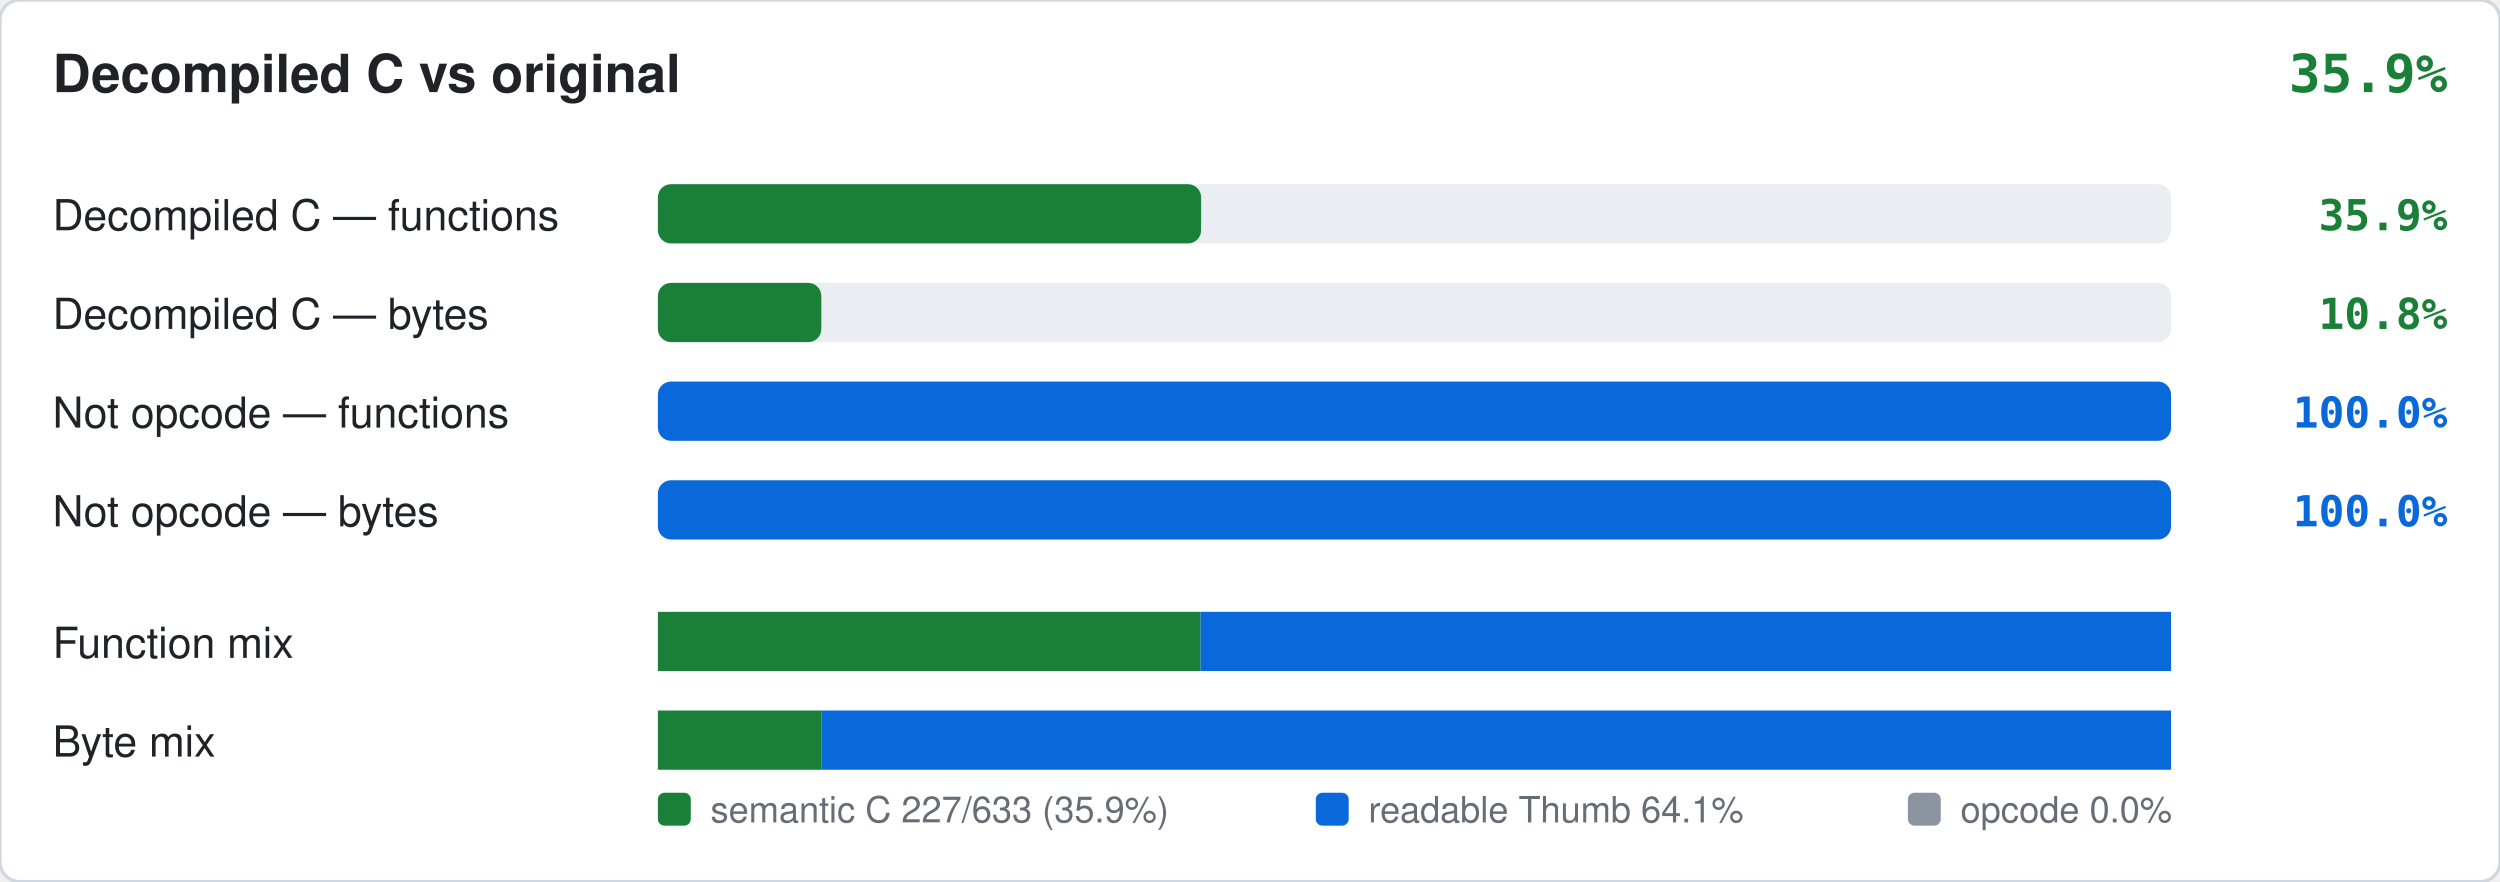
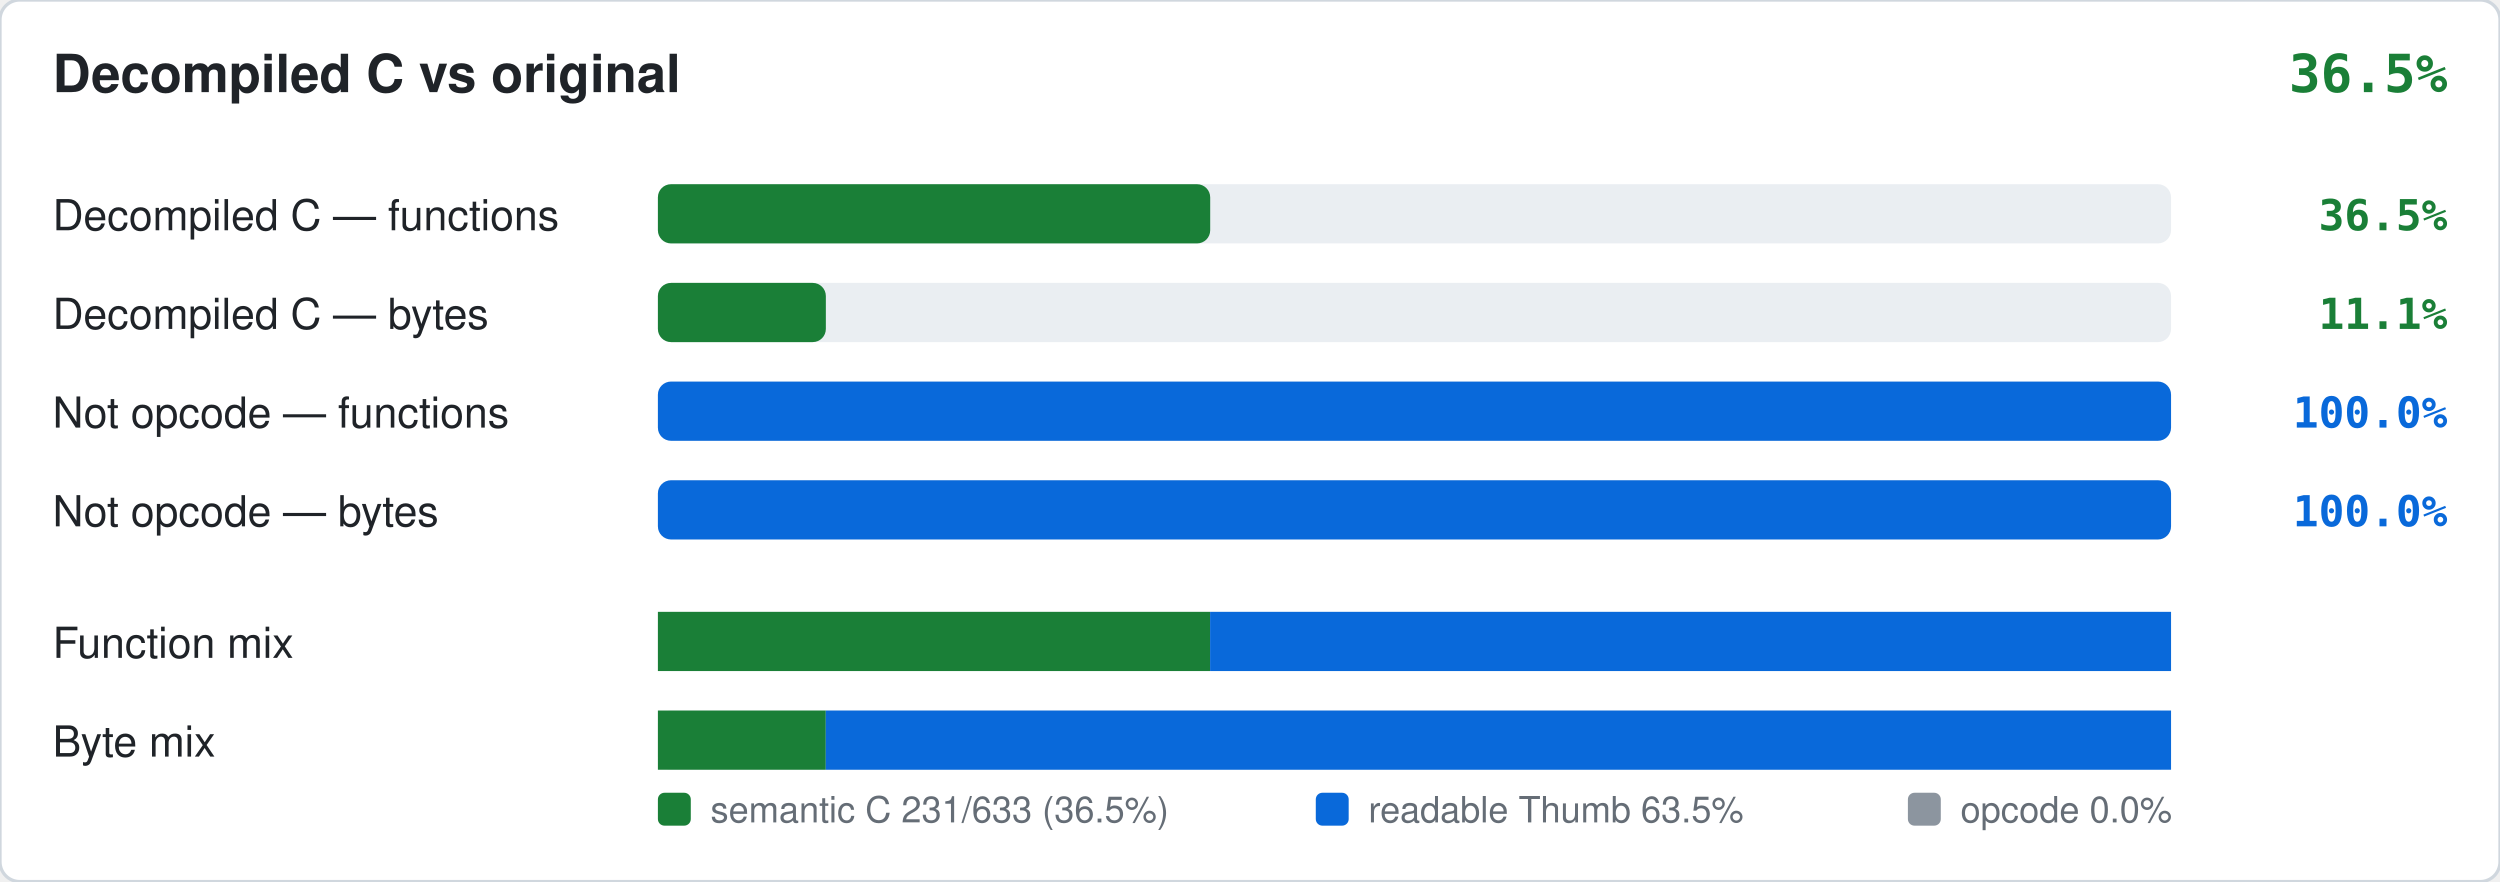
- <svg xmlns="http://www.w3.org/2000/svg" width="760" height="268" viewBox="0 0 760 268" role="img" aria-label="Decompiled C 35.9% functions, 10.8% bytes (227/633, 9,772/90,272)">
+ <svg xmlns="http://www.w3.org/2000/svg" width="760" height="268" viewBox="0 0 760 268" role="img" aria-label="Decompiled C 36.5% functions, 11.1% bytes (231/633, 10,016/90,272)">
  <rect width="760" height="268" rx="6" fill="#ffffff" stroke="#d0d7de" />
  <text x="16" y="28" font-family="-apple-system,BlinkMacSystemFont,Segoe UI,Helvetica,Arial,sans-serif" font-size="16" font-weight="600" fill="#1f2328">Decompiled C vs original</text>
-   <text x="744" y="28" text-anchor="end" font-family="ui-monospace,SFMono-Regular,Menlo,Consolas,monospace" font-size="16" font-weight="700" fill="#1a7f37">35.9%</text>
+   <text x="744" y="28" text-anchor="end" font-family="ui-monospace,SFMono-Regular,Menlo,Consolas,monospace" font-size="16" font-weight="700" fill="#1a7f37">36.5%</text>
  <text x="16" y="70" font-family="-apple-system,BlinkMacSystemFont,Segoe UI,Helvetica,Arial,sans-serif" font-size="13" fill="#1f2328">Decompiled C — functions</text>
  <rect x="200.00" y="56.00" width="460.00" height="18.00" rx="4" fill="#eaeef2" />
-   <rect x="200.00" y="56.00" width="165.14" height="18.00" rx="4" fill="#1a7f37" />
-   <text x="744" y="70" text-anchor="end" font-family="ui-monospace,SFMono-Regular,Menlo,Consolas,monospace" font-size="13" font-weight="700" fill="#1a7f37">35.9%</text>
+   <rect x="200.00" y="56.00" width="167.90" height="18.00" rx="4" fill="#1a7f37" />
+   <text x="744" y="70" text-anchor="end" font-family="ui-monospace,SFMono-Regular,Menlo,Consolas,monospace" font-size="13" font-weight="700" fill="#1a7f37">36.5%</text>
  <text x="16" y="100" font-family="-apple-system,BlinkMacSystemFont,Segoe UI,Helvetica,Arial,sans-serif" font-size="13" fill="#1f2328">Decompiled C — bytes</text>
  <rect x="200.00" y="86.00" width="460.00" height="18.00" rx="4" fill="#eaeef2" />
-   <rect x="200.00" y="86.00" width="49.68" height="18.00" rx="4" fill="#1a7f37" />
-   <text x="744" y="100" text-anchor="end" font-family="ui-monospace,SFMono-Regular,Menlo,Consolas,monospace" font-size="13" font-weight="700" fill="#1a7f37">10.8%</text>
+   <rect x="200.00" y="86.00" width="51.06" height="18.00" rx="4" fill="#1a7f37" />
+   <text x="744" y="100" text-anchor="end" font-family="ui-monospace,SFMono-Regular,Menlo,Consolas,monospace" font-size="13" font-weight="700" fill="#1a7f37">11.1%</text>
  <text x="16" y="130" font-family="-apple-system,BlinkMacSystemFont,Segoe UI,Helvetica,Arial,sans-serif" font-size="13" fill="#1f2328">Not opcode — functions</text>
  <rect x="200.00" y="116.00" width="460.00" height="18.00" rx="4" fill="#eaeef2" />
  <rect x="200.00" y="116.00" width="460.00" height="18.00" rx="4" fill="#0969da" />
  <text x="744" y="130" text-anchor="end" font-family="ui-monospace,SFMono-Regular,Menlo,Consolas,monospace" font-size="13" font-weight="700" fill="#0969da">100.0%</text>
  <text x="16" y="160" font-family="-apple-system,BlinkMacSystemFont,Segoe UI,Helvetica,Arial,sans-serif" font-size="13" fill="#1f2328">Not opcode — bytes</text>
  <rect x="200.00" y="146.00" width="460.00" height="18.00" rx="4" fill="#eaeef2" />
  <rect x="200.00" y="146.00" width="460.00" height="18.00" rx="4" fill="#0969da" />
  <text x="744" y="160" text-anchor="end" font-family="ui-monospace,SFMono-Regular,Menlo,Consolas,monospace" font-size="13" font-weight="700" fill="#0969da">100.0%</text>
  <text x="16" y="200" font-family="-apple-system,BlinkMacSystemFont,Segoe UI,Helvetica,Arial,sans-serif" font-size="13" fill="#1f2328">Function mix</text>
  <rect x="200.00" y="186.00" width="460.00" height="18.00" rx="4" fill="#eaeef2" />
-   <rect x="200.00" y="186.00" width="164.96" height="18.00" fill="#1a7f37" />
-   <rect x="364.96" y="186.00" width="295.04" height="18.00" fill="#0969da" />
+   <rect x="200.00" y="186.00" width="167.87" height="18.00" fill="#1a7f37" />
+   <rect x="367.87" y="186.00" width="292.13" height="18.00" fill="#0969da" />
  <text x="16" y="230" font-family="-apple-system,BlinkMacSystemFont,Segoe UI,Helvetica,Arial,sans-serif" font-size="13" fill="#1f2328">Byte mix</text>
  <rect x="200.00" y="216.00" width="460.00" height="18.00" rx="4" fill="#eaeef2" />
-   <rect x="200.00" y="216.00" width="49.80" height="18.00" fill="#1a7f37" />
-   <rect x="249.80" y="216.00" width="410.20" height="18.00" fill="#0969da" />
+   <rect x="200.00" y="216.00" width="51.04" height="18.00" fill="#1a7f37" />
+   <rect x="251.04" y="216.00" width="408.96" height="18.00" fill="#0969da" />
  <rect x="200" y="241" width="10" height="10" rx="2" fill="#1a7f37" />
-   <text x="216" y="250" font-family="-apple-system,BlinkMacSystemFont,Segoe UI,Helvetica,Arial,sans-serif" font-size="11" fill="#656d76">semantic C 227/633 (35.9%)</text>
+   <text x="216" y="250" font-family="-apple-system,BlinkMacSystemFont,Segoe UI,Helvetica,Arial,sans-serif" font-size="11" fill="#656d76">semantic C 231/633 (36.5%)</text>
  <rect x="400" y="241" width="10" height="10" rx="2" fill="#0969da" />
-   <text x="416" y="250" font-family="-apple-system,BlinkMacSystemFont,Segoe UI,Helvetica,Arial,sans-serif" font-size="11" fill="#656d76">readable Thumb 64.1%</text>
+   <text x="416" y="250" font-family="-apple-system,BlinkMacSystemFont,Segoe UI,Helvetica,Arial,sans-serif" font-size="11" fill="#656d76">readable Thumb 63.5%</text>
  <rect x="580" y="241" width="10" height="10" rx="2" fill="#8c959f" />
  <text x="596" y="250" font-family="-apple-system,BlinkMacSystemFont,Segoe UI,Helvetica,Arial,sans-serif" font-size="11" fill="#656d76">opcode 0.0%</text>
</svg>
